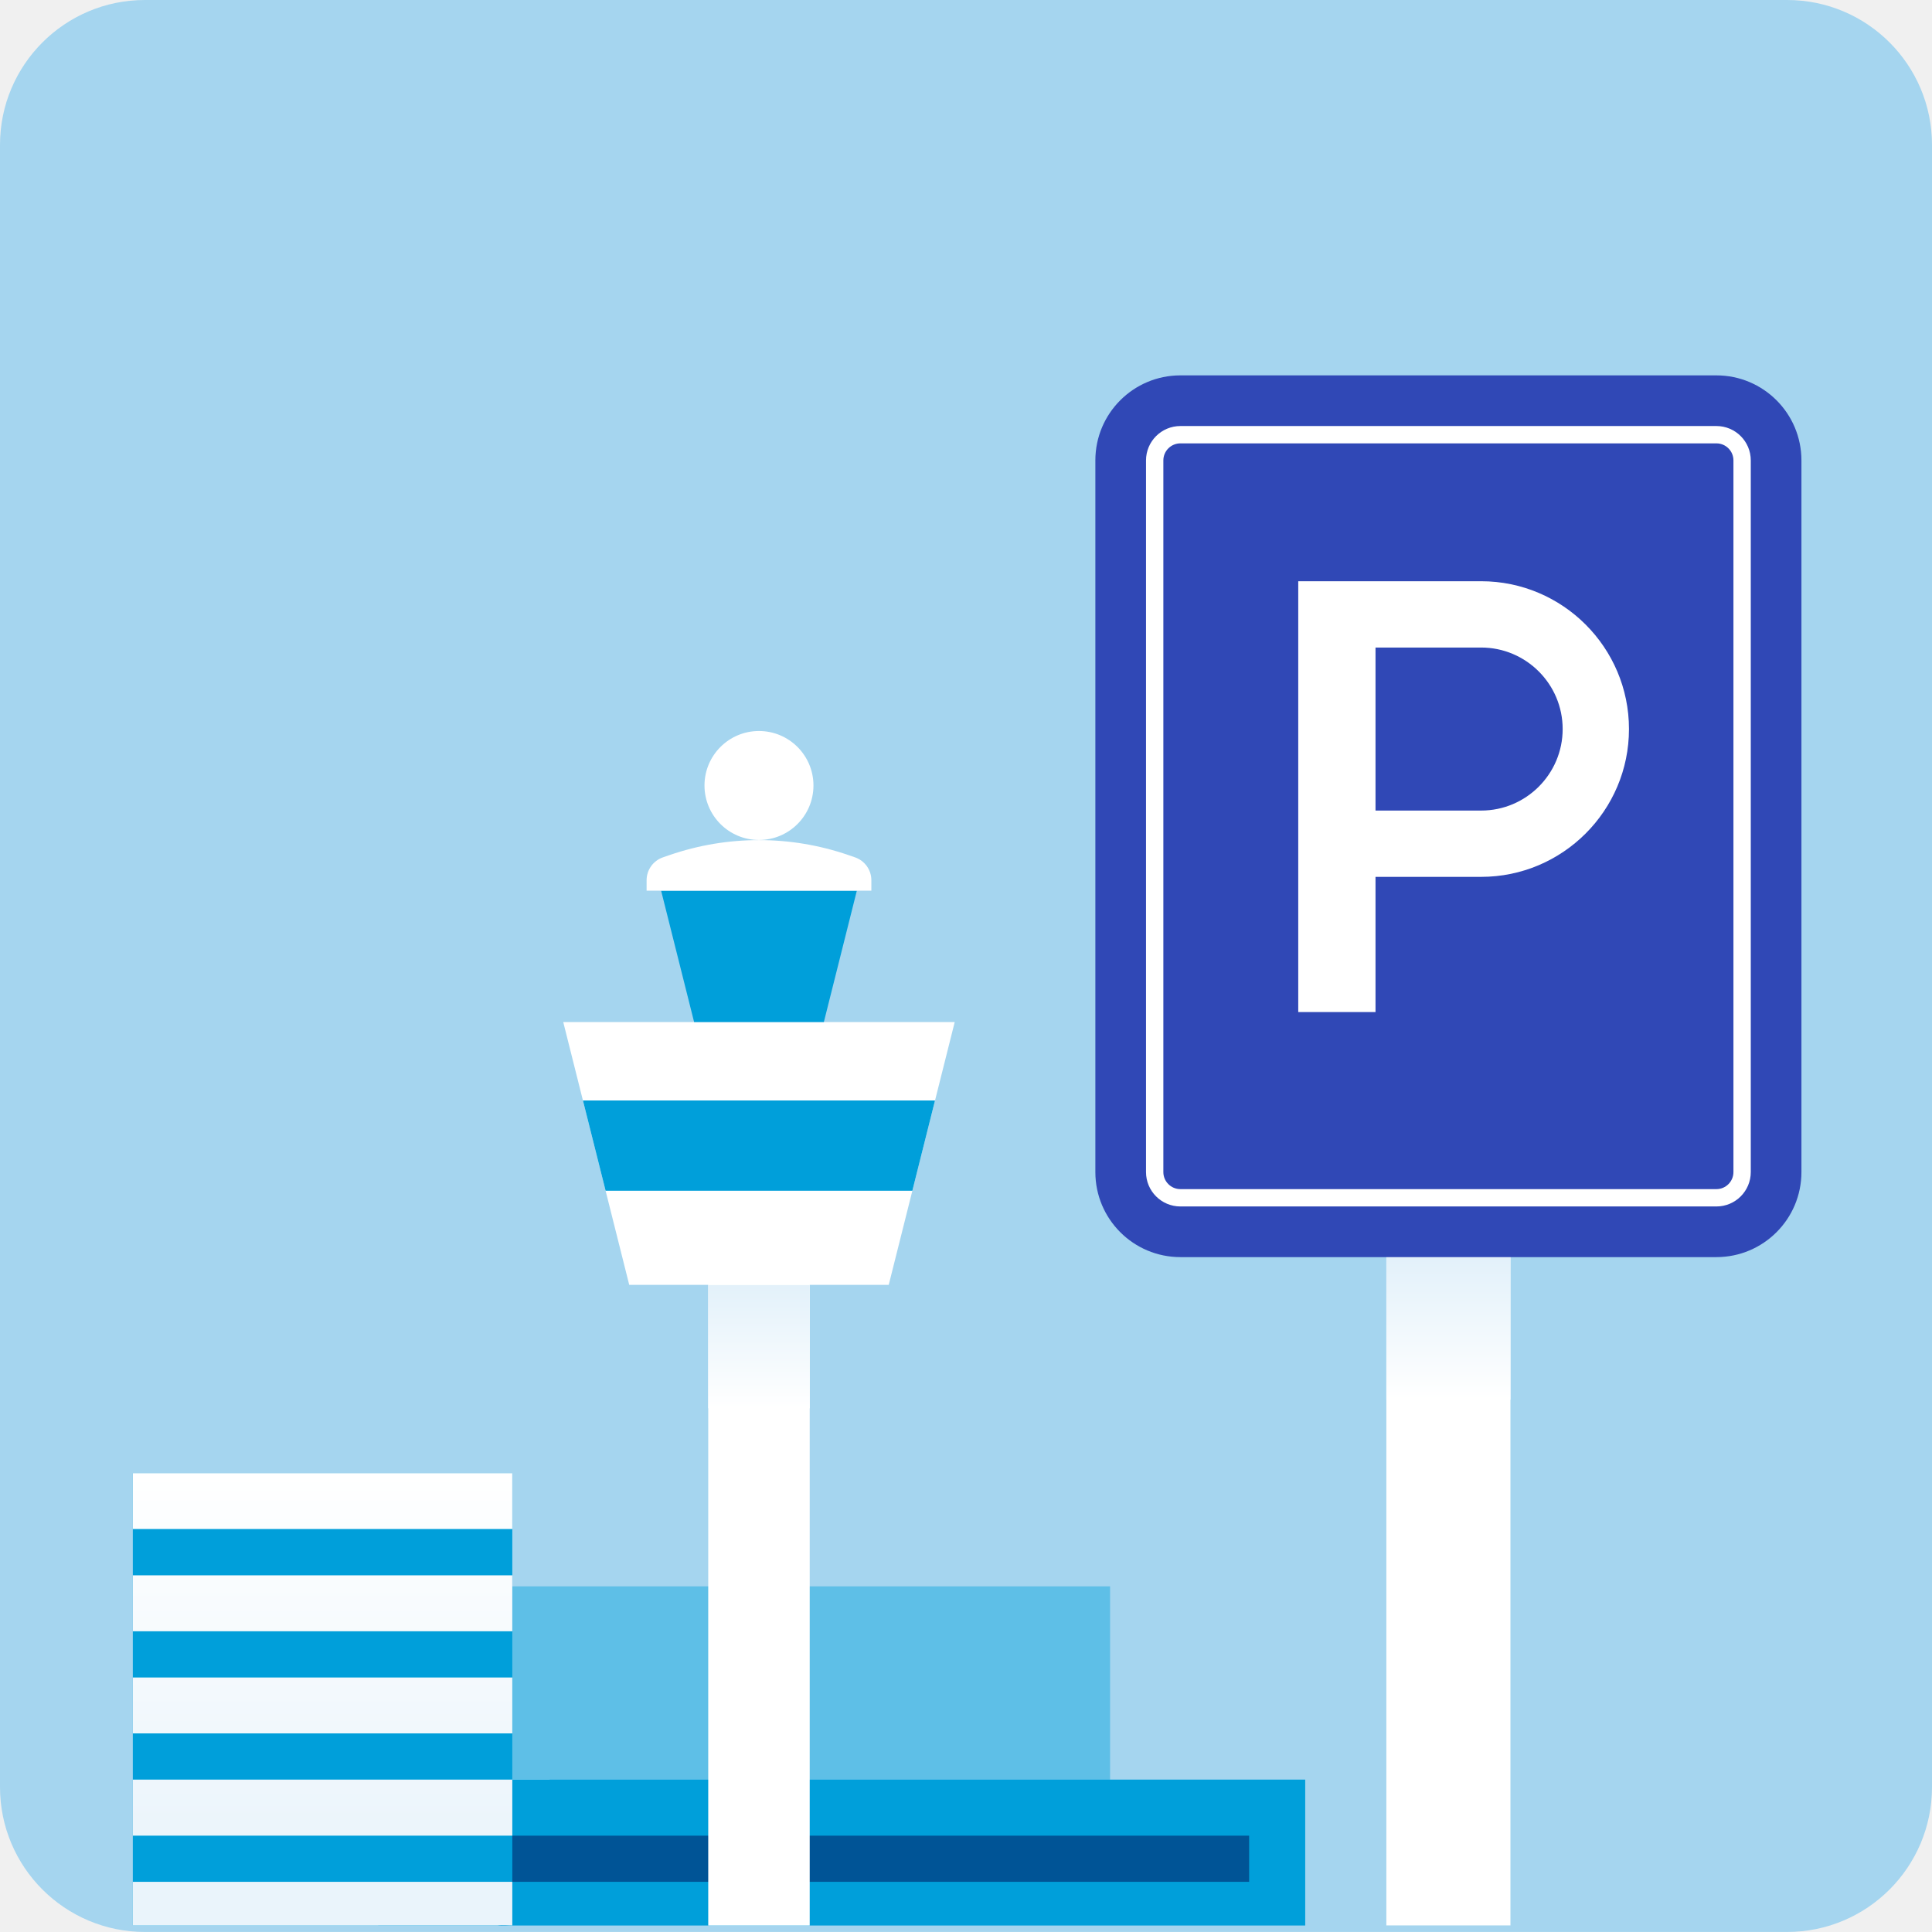
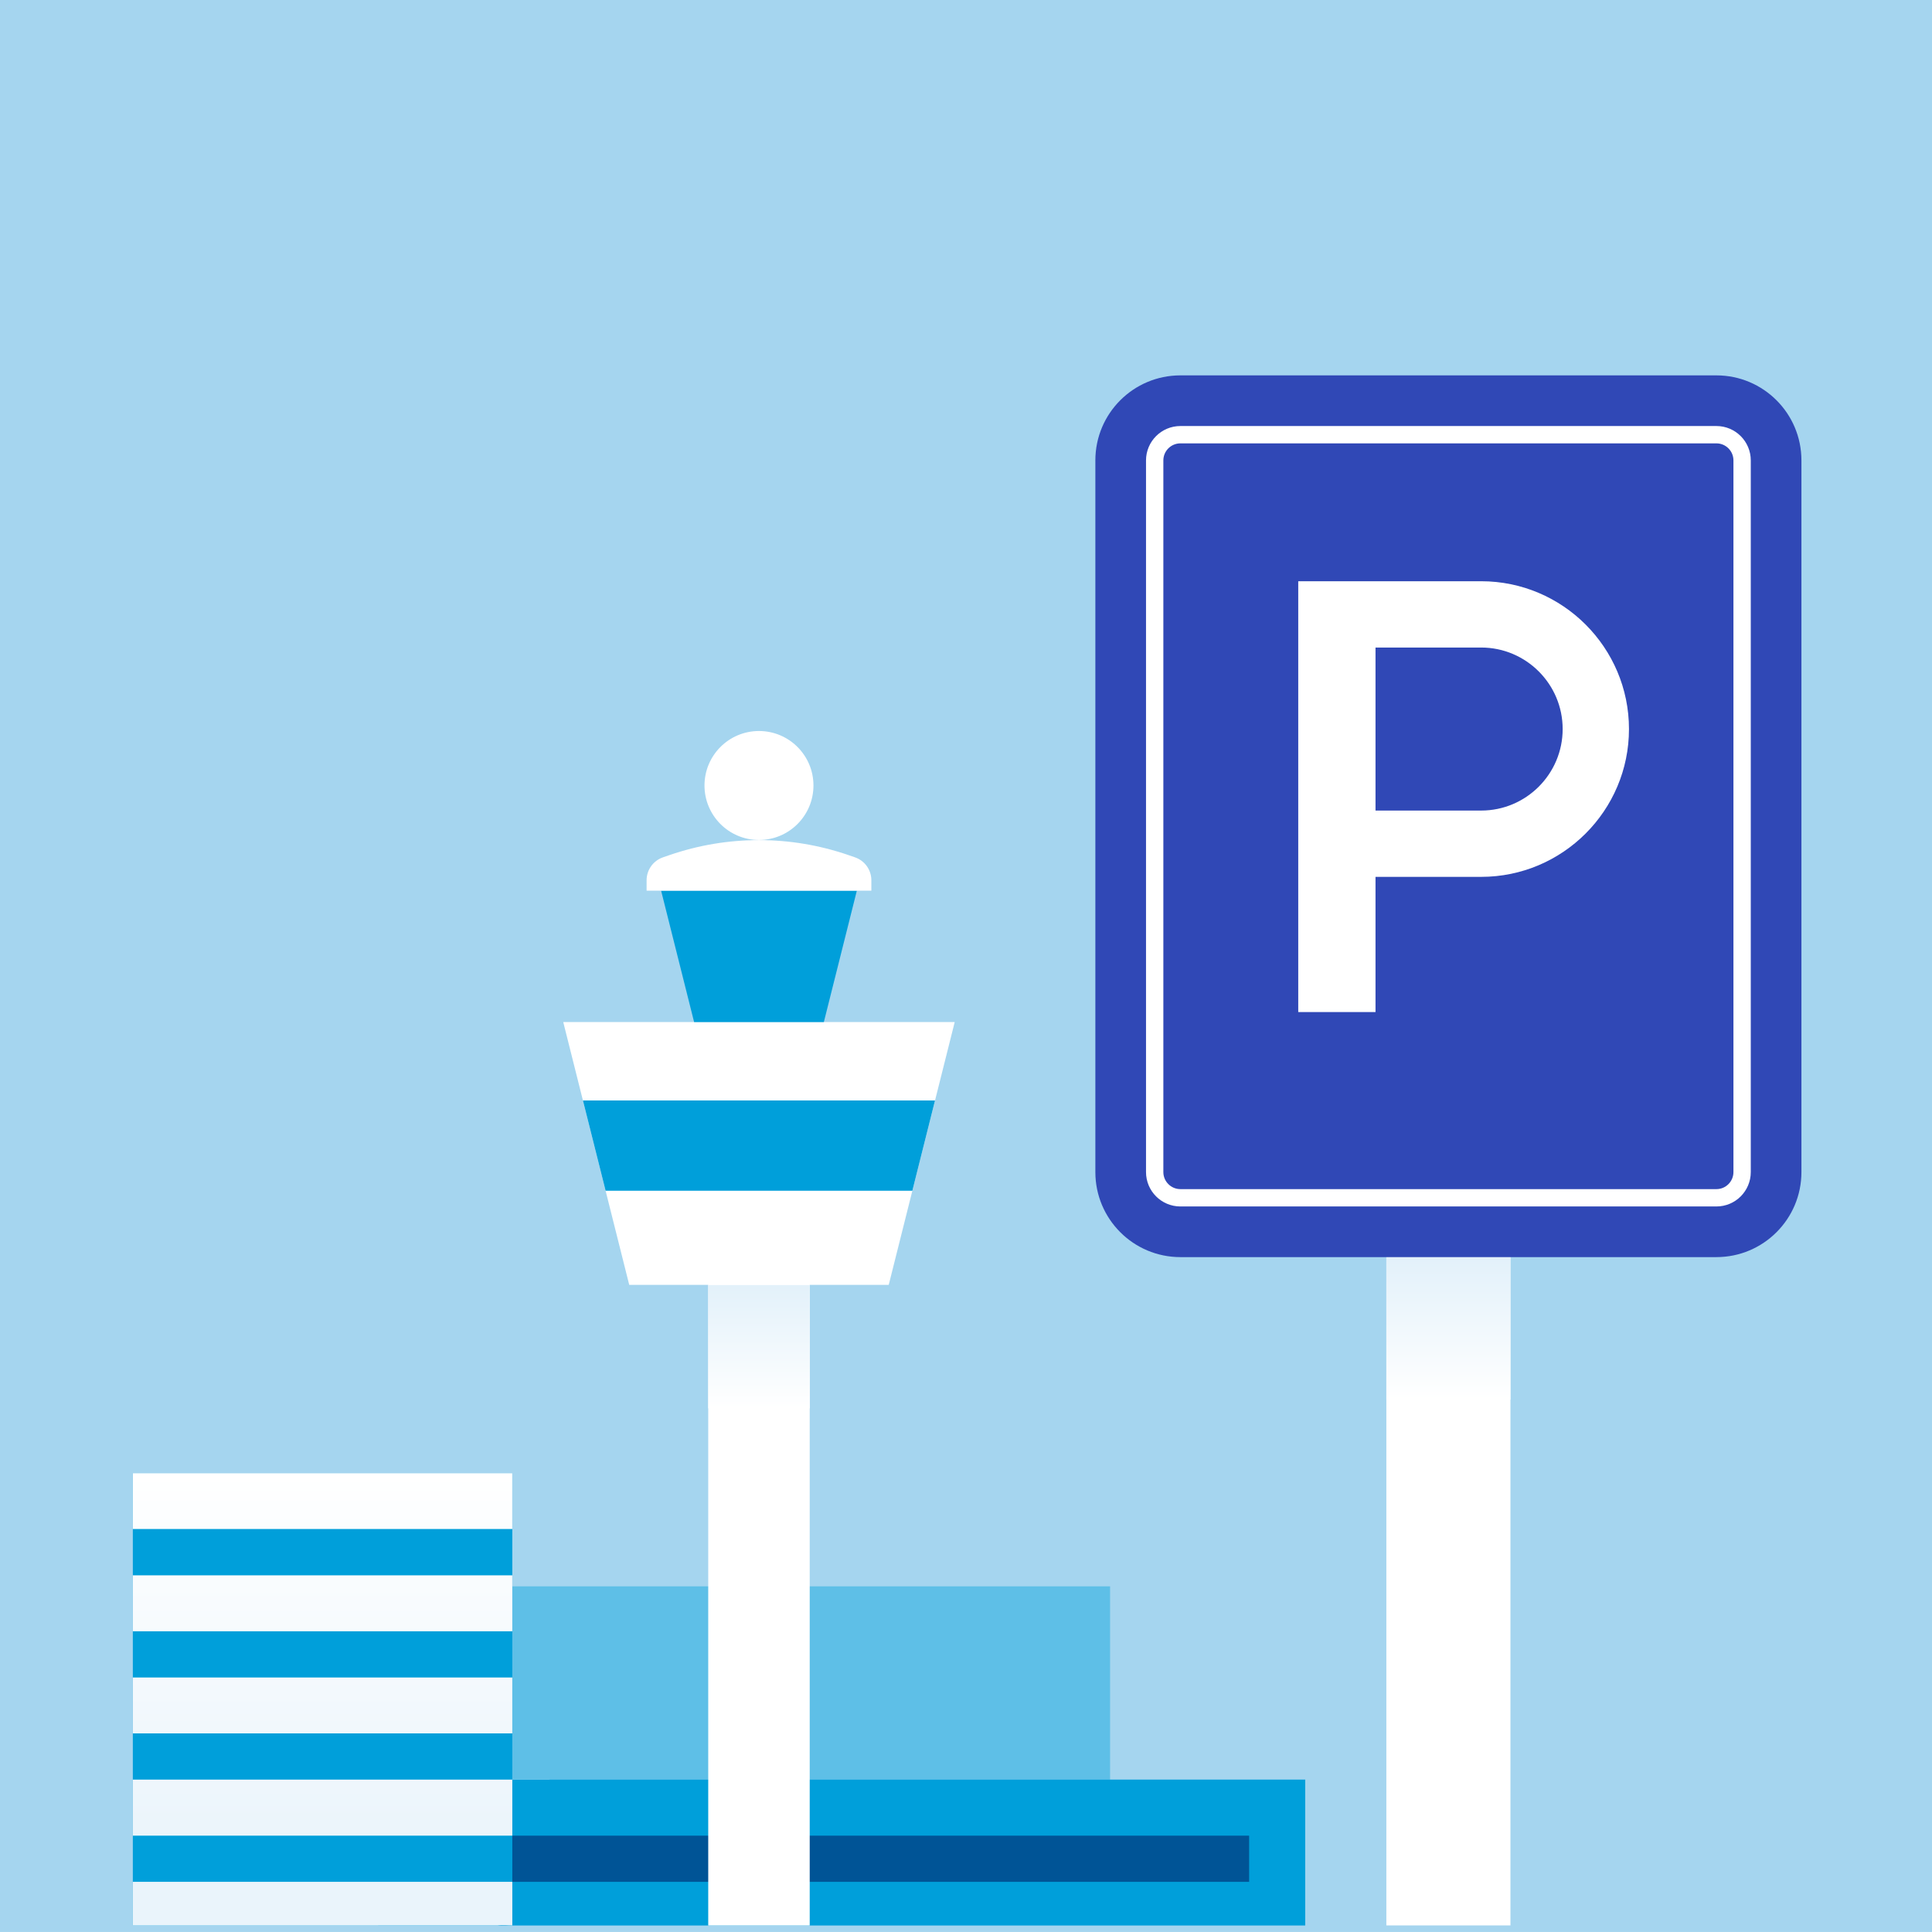
<svg xmlns="http://www.w3.org/2000/svg" width="160" height="160" viewBox="0 0 160 160" fill="none">
-   <g clip-path="url(#clip0_29_2168)">
-     <rect width="160" height="159.997" rx="12" fill="#A5D5EF" />
-     <path d="M91.932 131.373H33.404V147.382H91.932V131.373Z" fill="#5EBFE7" />
-     <path d="M125.089 95.59H114.812V159.455H125.089V95.59Z" fill="white" />
-     <path d="M125.089 104.109H114.812V115.907H125.089V104.109Z" fill="url(#paint0_linear_29_2168)" />
-     <path d="M142.145 31.087H97.755C93.866 31.087 90.713 34.239 90.713 38.129V97.067C90.713 100.956 93.866 104.109 97.755 104.109H142.145C146.034 104.109 149.187 100.956 149.187 97.067V38.129C149.187 34.239 146.034 31.087 142.145 31.087Z" fill="#3048B6" />
-     <path d="M144.274 38.128V97.067C144.274 98.242 143.32 99.196 142.146 99.196H97.756C96.581 99.196 95.626 98.242 95.626 97.067V38.129C95.626 36.954 96.58 36 97.755 36H142.146C143.321 36 144.274 36.954 144.274 38.128Z" stroke="white" stroke-width="1.436" stroke-miterlimit="10" />
-     <path d="M107.515 83.813V48.135H122.663C129.413 48.135 134.905 53.627 134.905 60.377C134.905 67.127 129.413 72.618 122.663 72.618H113.914V83.813H107.515ZM113.914 67.127H122.663C126.386 67.127 129.413 64.099 129.413 60.377C129.413 56.655 126.386 53.626 122.663 53.626H113.914V67.127Z" fill="white" />
-     <path d="M36.07 152.016H45.508V147.382H36.07V152.016Z" fill="white" />
-     <path d="M108.092 147.378H31.322V159.461H108.092V147.378Z" fill="#009FDA" />
-     <path d="M103.448 152.022H31.322V155.846H103.448V152.022Z" fill="#005496" />
-     <path d="M67.057 105.942H58.653V159.461H67.057V105.942Z" fill="white" />
-     <path d="M67.057 106.406H58.653V116.631H67.057V106.406Z" fill="url(#paint1_linear_29_2168)" />
-     <path d="M73.601 106.406H52.11L46.646 84.644H79.065L73.601 106.406Z" fill="white" />
-     <path d="M68.228 84.643H57.483L54.751 73.762H70.96L68.228 84.643Z" fill="#009FDA" />
-     <path d="M77.434 91.137H48.276L50.153 98.61H75.558L77.434 91.137Z" fill="#009FDA" />
-     <path d="M70.809 71.002L70.255 70.811C65.46 69.161 60.251 69.161 55.456 70.811L54.902 71.002C54.093 71.28 53.549 72.042 53.549 72.898V73.762H72.162V72.898C72.162 72.042 71.618 71.28 70.809 71.002Z" fill="white" />
-     <path d="M62.855 69.564C65.347 69.564 67.367 67.543 67.367 65.051C67.367 62.559 65.347 60.539 62.855 60.539C60.363 60.539 58.343 62.559 58.343 65.051C58.343 67.543 60.363 69.564 62.855 69.564Z" fill="white" />
-     <path d="M42.427 121.995V159.461C42.071 159.461 41.653 159.398 41.219 159.461H11V121.995H42.427Z" fill="#009FDA" />
-     <path d="M11 155.846V159.461H41.219C41.653 159.398 42.071 159.461 42.427 159.461V155.846H11ZM11 147.378V152.022H42.427V147.378H11ZM11 138.921V143.554H42.427V138.921H11ZM11 130.463V135.096H42.427V130.463H11ZM11 121.995V126.628H42.427V121.995H11Z" fill="url(#paint2_linear_29_2168)" />
-   </g>
+   <rect width="160" height="159.997" fill="#A5D5EF" />
+   <path d="M91.932 131.373H33.404V147.382H91.932V131.373Z" fill="#5EBFE7" />
+   <path d="M125.089 95.59H114.812V159.455H125.089V95.59Z" fill="white" />
+   <path d="M125.089 104.109H114.812V115.907H125.089V104.109Z" fill="url(#paint0_linear_9_1183)" />
+   <path d="M142.145 31.087H97.755C93.865 31.087 90.713 34.239 90.713 38.129V97.067C90.713 100.956 93.865 104.109 97.755 104.109H142.145C146.034 104.109 149.187 100.956 149.187 97.067V38.129C149.187 34.239 146.034 31.087 142.145 31.087Z" fill="#3048B6" />
+   <path d="M144.274 38.128V97.067C144.274 98.242 143.321 99.196 142.146 99.196H97.756C96.581 99.196 95.626 98.242 95.626 97.067V38.129C95.626 36.954 96.58 36 97.755 36H142.146C143.321 36 144.274 36.954 144.274 38.128Z" stroke="white" stroke-width="1.436" stroke-miterlimit="10" />
+   <path d="M107.515 83.813V48.135H122.663C129.413 48.135 134.905 53.627 134.905 60.377C134.905 67.127 129.413 72.618 122.663 72.618H113.914V83.813H107.515ZM113.914 67.127H122.663C126.386 67.127 129.413 64.099 129.413 60.377C129.413 56.655 126.386 53.626 122.663 53.626H113.914V67.127Z" fill="white" />
+   <path d="M36.07 152.016H45.508V147.382H36.07V152.016Z" fill="white" />
+   <path d="M108.092 147.378H31.321V159.461H108.092V147.378Z" fill="#009FDA" />
+   <path d="M103.448 152.022H31.321V155.846H103.448V152.022Z" fill="#005496" />
+   <path d="M67.057 105.942H58.653V159.461H67.057V105.942Z" fill="white" />
+   <path d="M67.057 106.406H58.653V116.631H67.057V106.406Z" fill="url(#paint1_linear_9_1183)" />
+   <path d="M73.601 106.406H52.11L46.646 84.644H79.065L73.601 106.406Z" fill="white" />
+   <path d="M68.228 84.643H57.483L54.751 73.762H70.96L68.228 84.643Z" fill="#009FDA" />
+   <path d="M77.434 91.137H48.276L50.153 98.61H75.558L77.434 91.137Z" fill="#009FDA" />
+   <path d="M70.809 71.002L70.255 70.811C65.46 69.161 60.251 69.161 55.456 70.811L54.902 71.002C54.093 71.28 53.549 72.042 53.549 72.898V73.762H72.162V72.898C72.162 72.042 71.618 71.28 70.809 71.002Z" fill="white" />
+   <path d="M62.855 69.564C65.347 69.564 67.367 67.543 67.367 65.051C67.367 62.559 65.347 60.539 62.855 60.539C60.363 60.539 58.343 62.559 58.343 65.051C58.343 67.543 60.363 69.564 62.855 69.564Z" fill="white" />
+   <path d="M42.427 121.995V159.461C42.071 159.461 41.653 159.398 41.219 159.461H11V121.995H42.427Z" fill="#009FDA" />
+   <path d="M11 155.846V159.461H41.219C41.653 159.398 42.071 159.461 42.427 159.461V155.846H11ZM11 147.378V152.022H42.427V147.378H11ZM11 138.921V143.554H42.427V138.921H11ZM11 130.463V135.096H42.427V130.463H11ZM11 121.995V126.628H42.427V121.995H11Z" fill="url(#paint2_linear_9_1183)" />
  <defs>
-     <linearGradient id="paint0_linear_29_2168" x1="119.951" y1="115.907" x2="119.951" y2="104.109" gradientUnits="userSpaceOnUse">
+     <linearGradient id="paint0_linear_9_1183" x1="119.951" y1="115.907" x2="119.951" y2="104.109" gradientUnits="userSpaceOnUse">
      <stop stop-color="white" />
      <stop offset="0.982" stop-color="#E3F1FA" />
    </linearGradient>
-     <linearGradient id="paint1_linear_29_2168" x1="62.855" y1="116.631" x2="62.855" y2="106.406" gradientUnits="userSpaceOnUse">
+     <linearGradient id="paint1_linear_9_1183" x1="62.855" y1="116.631" x2="62.855" y2="106.406" gradientUnits="userSpaceOnUse">
      <stop stop-color="white" />
      <stop offset="0.982" stop-color="#E3F1FA" />
    </linearGradient>
-     <linearGradient id="paint2_linear_29_2168" x1="26.713" y1="159.461" x2="26.713" y2="121.995" gradientUnits="userSpaceOnUse">
+     <linearGradient id="paint2_linear_9_1183" x1="26.713" y1="159.461" x2="26.713" y2="121.995" gradientUnits="userSpaceOnUse">
      <stop offset="0.147" stop-color="#EAF4FB" />
      <stop offset="1" stop-color="white" />
    </linearGradient>
-     <clipPath id="clip0_29_2168">
-       <rect width="160" height="159.997" rx="12" fill="white" />
-     </clipPath>
  </defs>
</svg>
